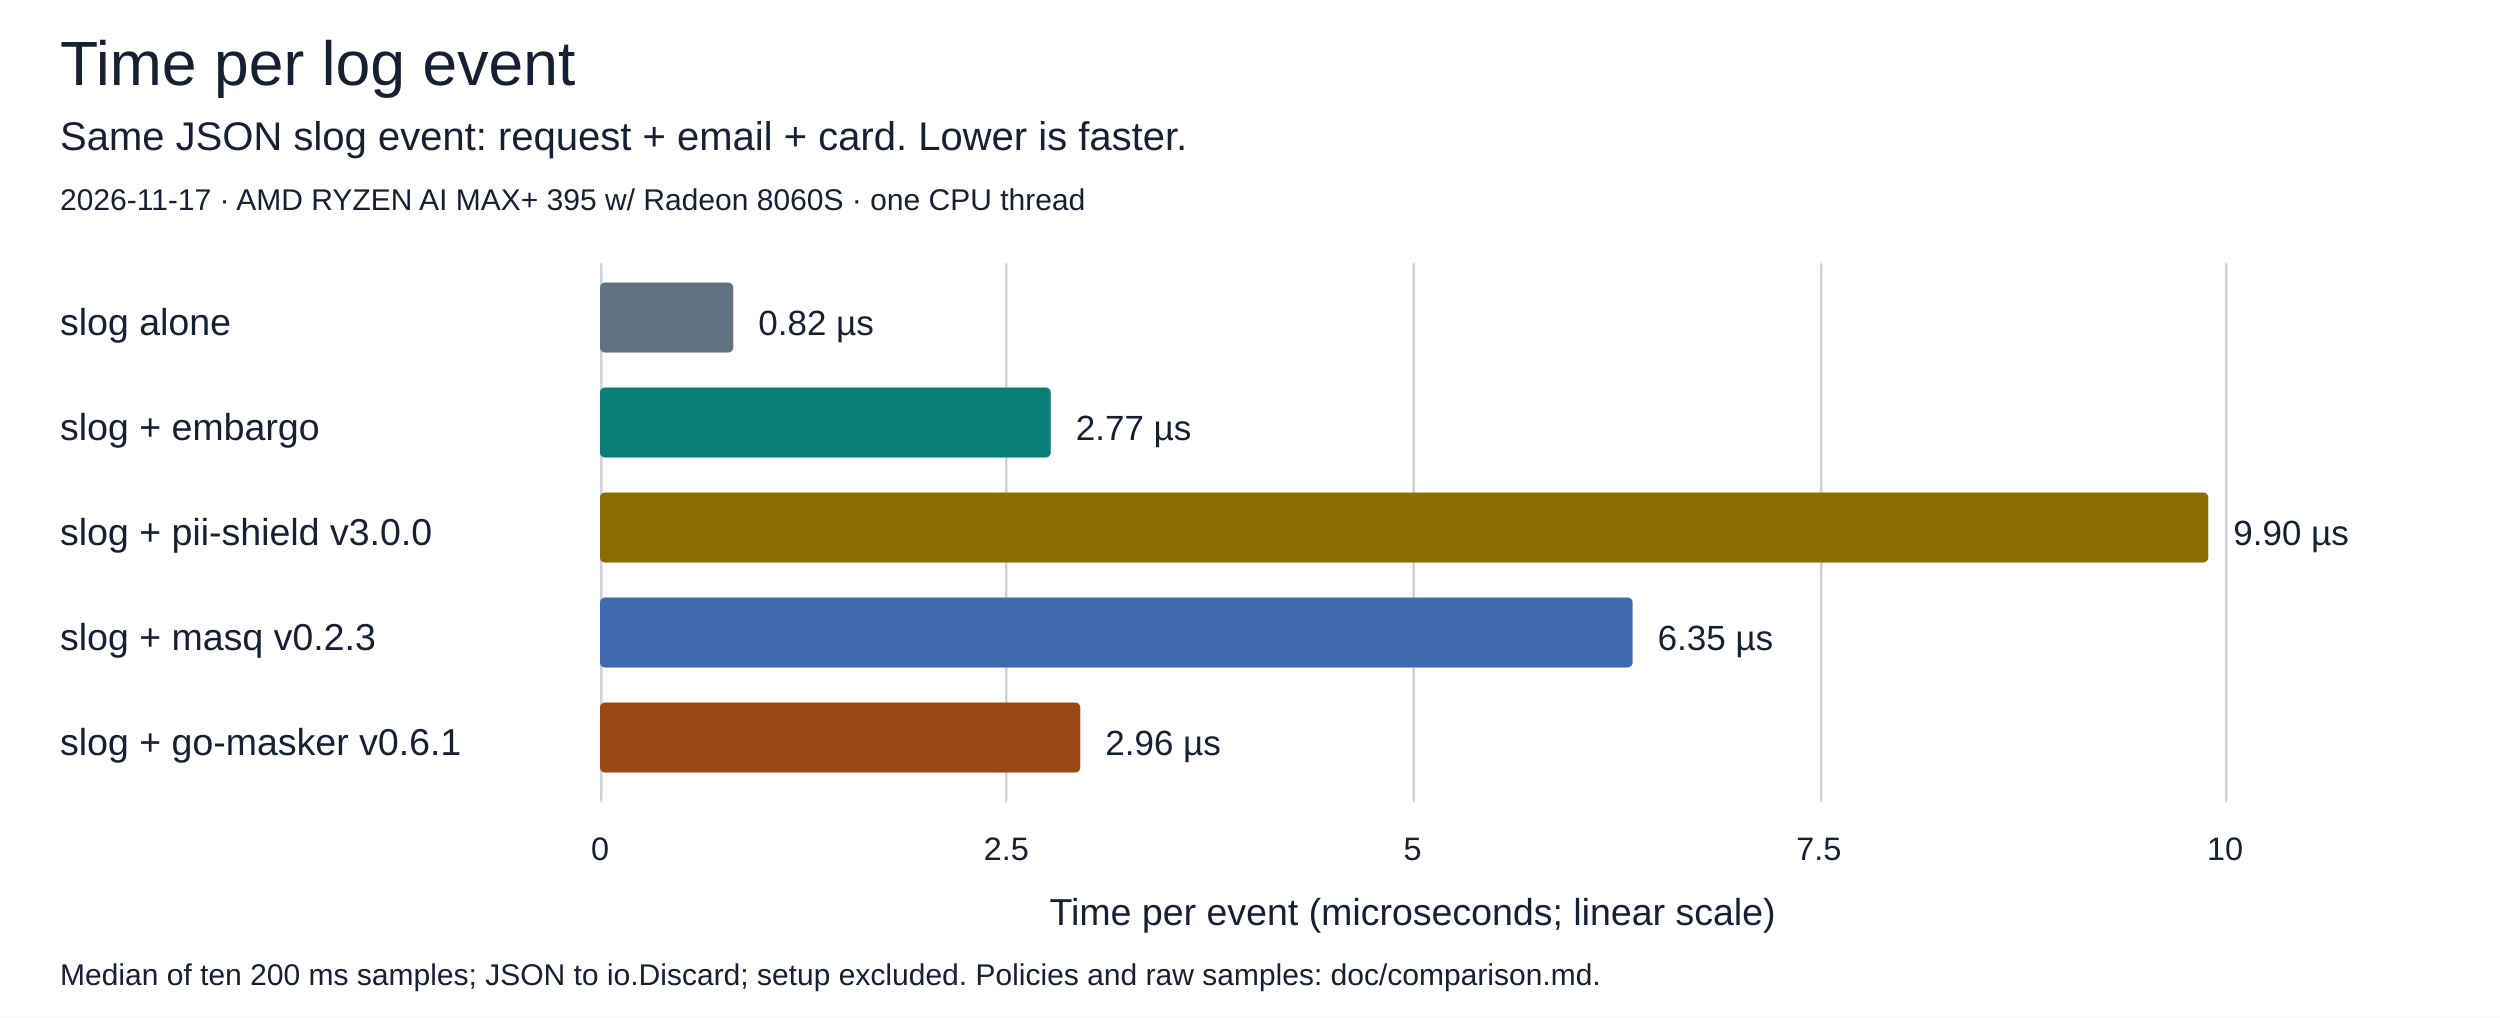
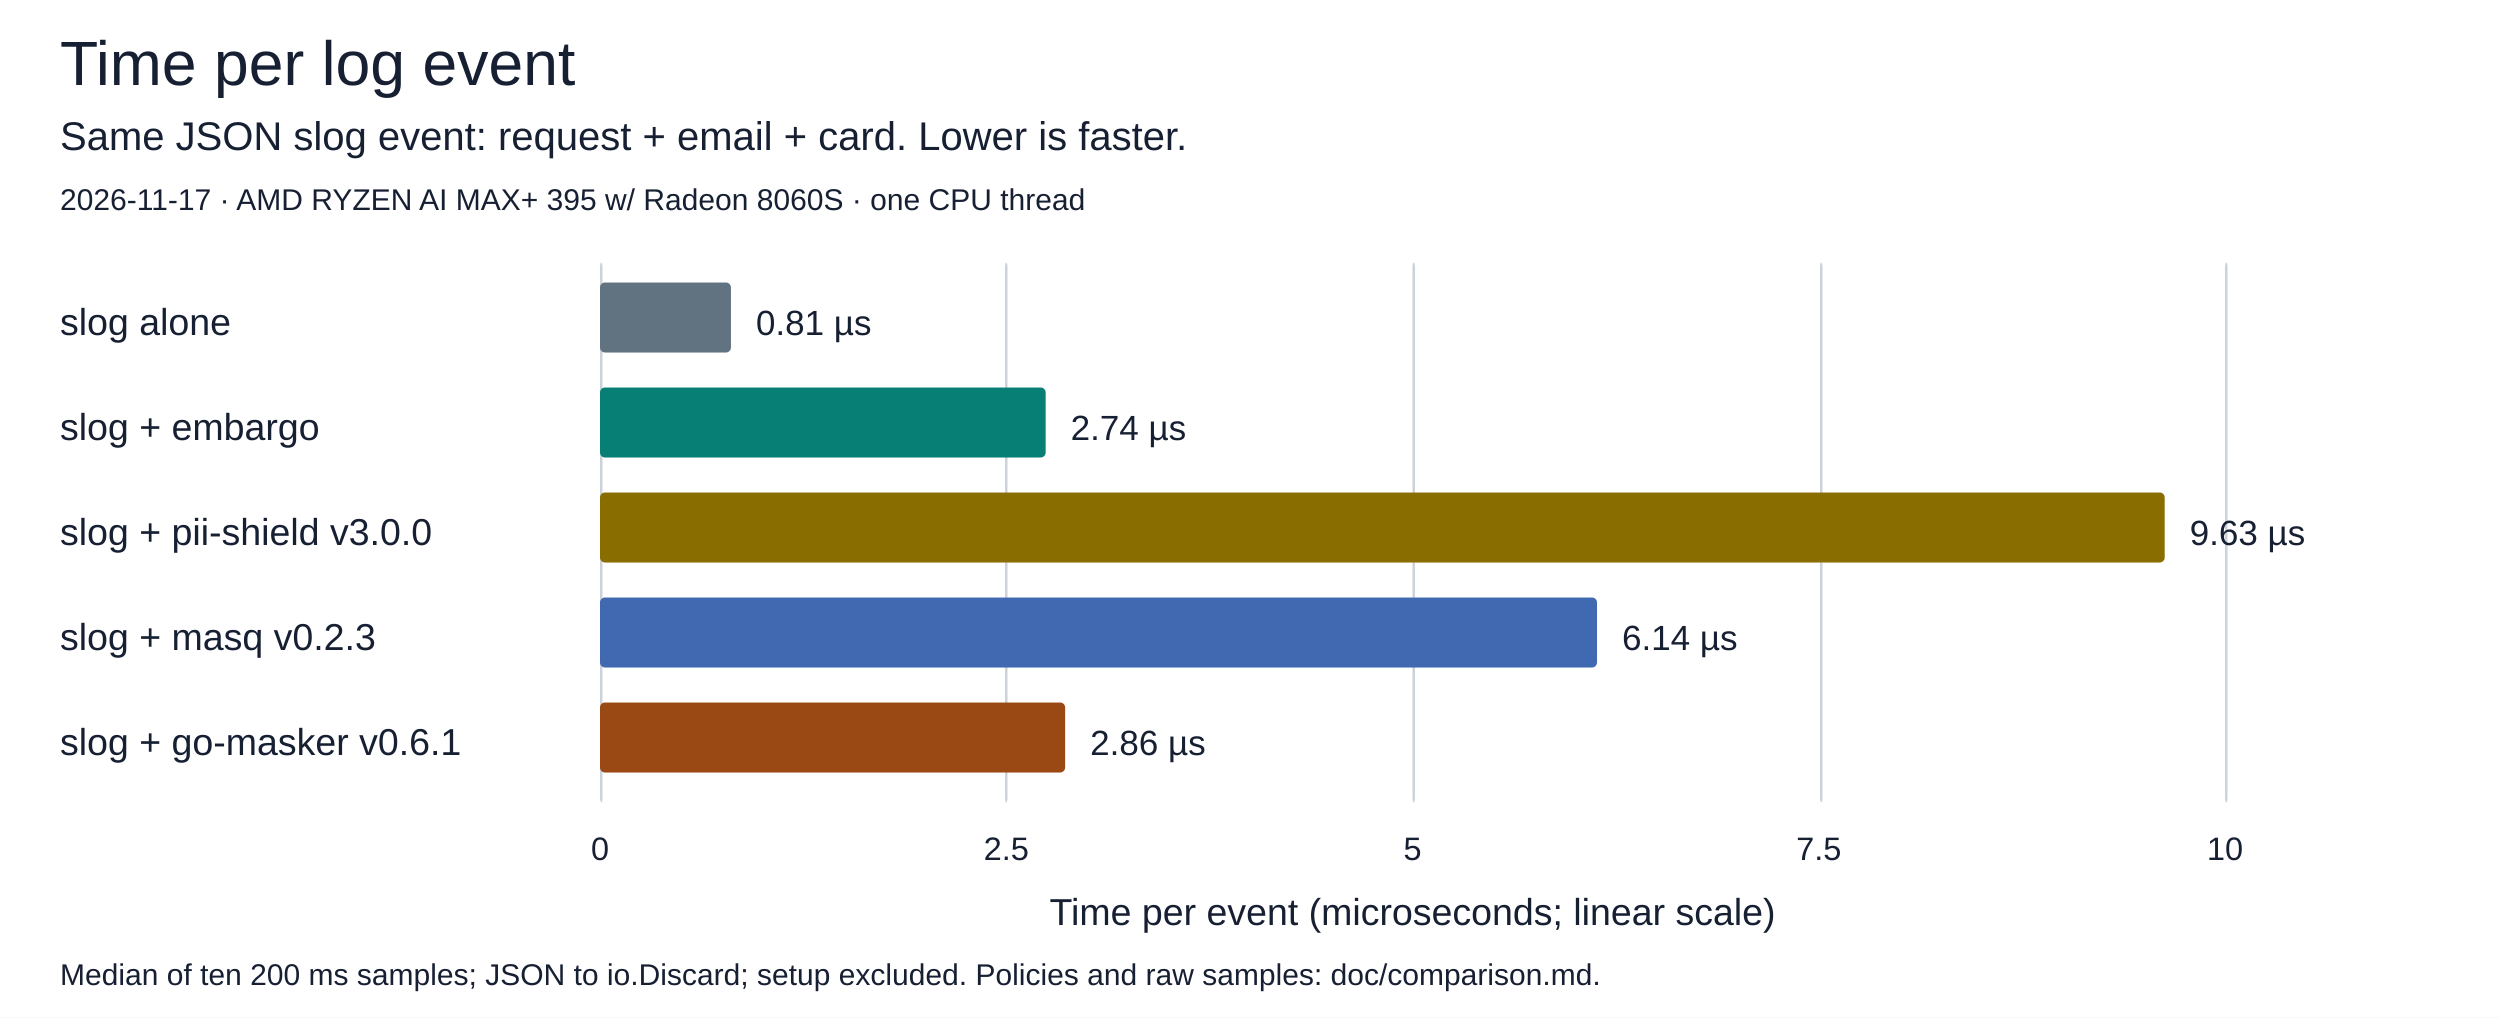
<svg xmlns="http://www.w3.org/2000/svg" width="1000" height="407" viewBox="0 0 1000 407" role="img">
  <rect width="100%" height="100%" fill="white" />
  <g font-family="Arial, sans-serif" font-size="15" fill="#172033">
    <text x="24" y="34" font-size="25" fill="#172033" text-anchor="start">Time per log event</text>
    <text x="24" y="60" font-size="16" fill="#172033" text-anchor="start">Same JSON slog event: request + email + card. Lower is faster.</text>
    <text x="24" y="84" font-size="12" fill="#172033" text-anchor="start">2026-11-17 · AMD RYZEN AI MAX+ 395 w/ Radeon 8060S · one CPU thread</text>
    <rect x="240" y="105" width="1.00" height="216" rx="2" fill="#ccd2da" />
    <text x="240.0" y="344" font-size="13" fill="#172033" text-anchor="middle">0</text>
    <rect x="402" y="105" width="1.00" height="216" rx="2" fill="#ccd2da" />
    <text x="402.5" y="344" font-size="13" fill="#172033" text-anchor="middle">2.5</text>
    <rect x="565" y="105" width="1.00" height="216" rx="2" fill="#ccd2da" />
    <text x="565.0" y="344" font-size="13" fill="#172033" text-anchor="middle">5</text>
    <rect x="728" y="105" width="1.00" height="216" rx="2" fill="#ccd2da" />
    <text x="727.5" y="344" font-size="13" fill="#172033" text-anchor="middle">7.5</text>
    <rect x="890" y="105" width="1.00" height="216" rx="2" fill="#ccd2da" />
    <text x="890.0" y="344" font-size="13" fill="#172033" text-anchor="middle">10</text>
    <text x="24" y="134" font-size="15" fill="#172033" text-anchor="start">slog alone</text>
-     <rect x="240" y="113" width="53.31" height="28" rx="2" fill="#617281" />
-     <text x="303.31" y="134" font-size="14" fill="#172033" text-anchor="start">0.82 µs</text>
+     <rect x="240" y="113" width="52.38" height="28" rx="2" fill="#617281" />
+     <text x="302.38" y="134" font-size="14" fill="#172033" text-anchor="start">0.81 µs</text>
    <text x="24" y="176" font-size="15" fill="#172033" text-anchor="start">slog + embargo</text>
-     <rect x="240" y="155" width="180.31" height="28" rx="2" fill="#087f75" />
-     <text x="430.31" y="176" font-size="14" fill="#172033" text-anchor="start">2.77 µs</text>
+     <rect x="240" y="155" width="178.26" height="28" rx="2" fill="#087f75" />
+     <text x="428.26" y="176" font-size="14" fill="#172033" text-anchor="start">2.74 µs</text>
    <text x="24" y="218" font-size="15" fill="#172033" text-anchor="start">slog + pii-shield v3.0.0</text>
-     <rect x="240" y="197" width="643.31" height="28" rx="2" fill="#8a6d00" />
-     <text x="893.31" y="218" font-size="14" fill="#172033" text-anchor="start">9.90 µs</text>
+     <rect x="240" y="197" width="625.88" height="28" rx="2" fill="#8a6d00" />
+     <text x="875.88" y="218" font-size="14" fill="#172033" text-anchor="start">9.63 µs</text>
    <text x="24" y="260" font-size="15" fill="#172033" text-anchor="start">slog + masq v0.2.3</text>
-     <rect x="240" y="239" width="413.04" height="28" rx="2" fill="#4169b1" />
-     <text x="663.04" y="260" font-size="14" fill="#172033" text-anchor="start">6.35 µs</text>
+     <rect x="240" y="239" width="398.81" height="28" rx="2" fill="#4169b1" />
+     <text x="648.81" y="260" font-size="14" fill="#172033" text-anchor="start">6.14 µs</text>
    <text x="24" y="302" font-size="15" fill="#172033" text-anchor="start">slog + go-masker v0.6.1</text>
-     <rect x="240" y="281" width="192.11" height="28" rx="2" fill="#9a4814" />
-     <text x="442.11" y="302" font-size="14" fill="#172033" text-anchor="start">2.96 µs</text>
+     <rect x="240" y="281" width="186.06" height="28" rx="2" fill="#9a4814" />
+     <text x="436.06" y="302" font-size="14" fill="#172033" text-anchor="start">2.86 µs</text>
    <text x="565.0" y="370" font-size="15" fill="#172033" text-anchor="middle">Time per event (microseconds; linear scale)</text>
    <text x="24" y="394" font-size="12" fill="#172033" text-anchor="start">Median of ten 200 ms samples; JSON to io.Discard; setup excluded. Policies and raw samples: doc/comparison.md.</text>
  </g>
</svg>
